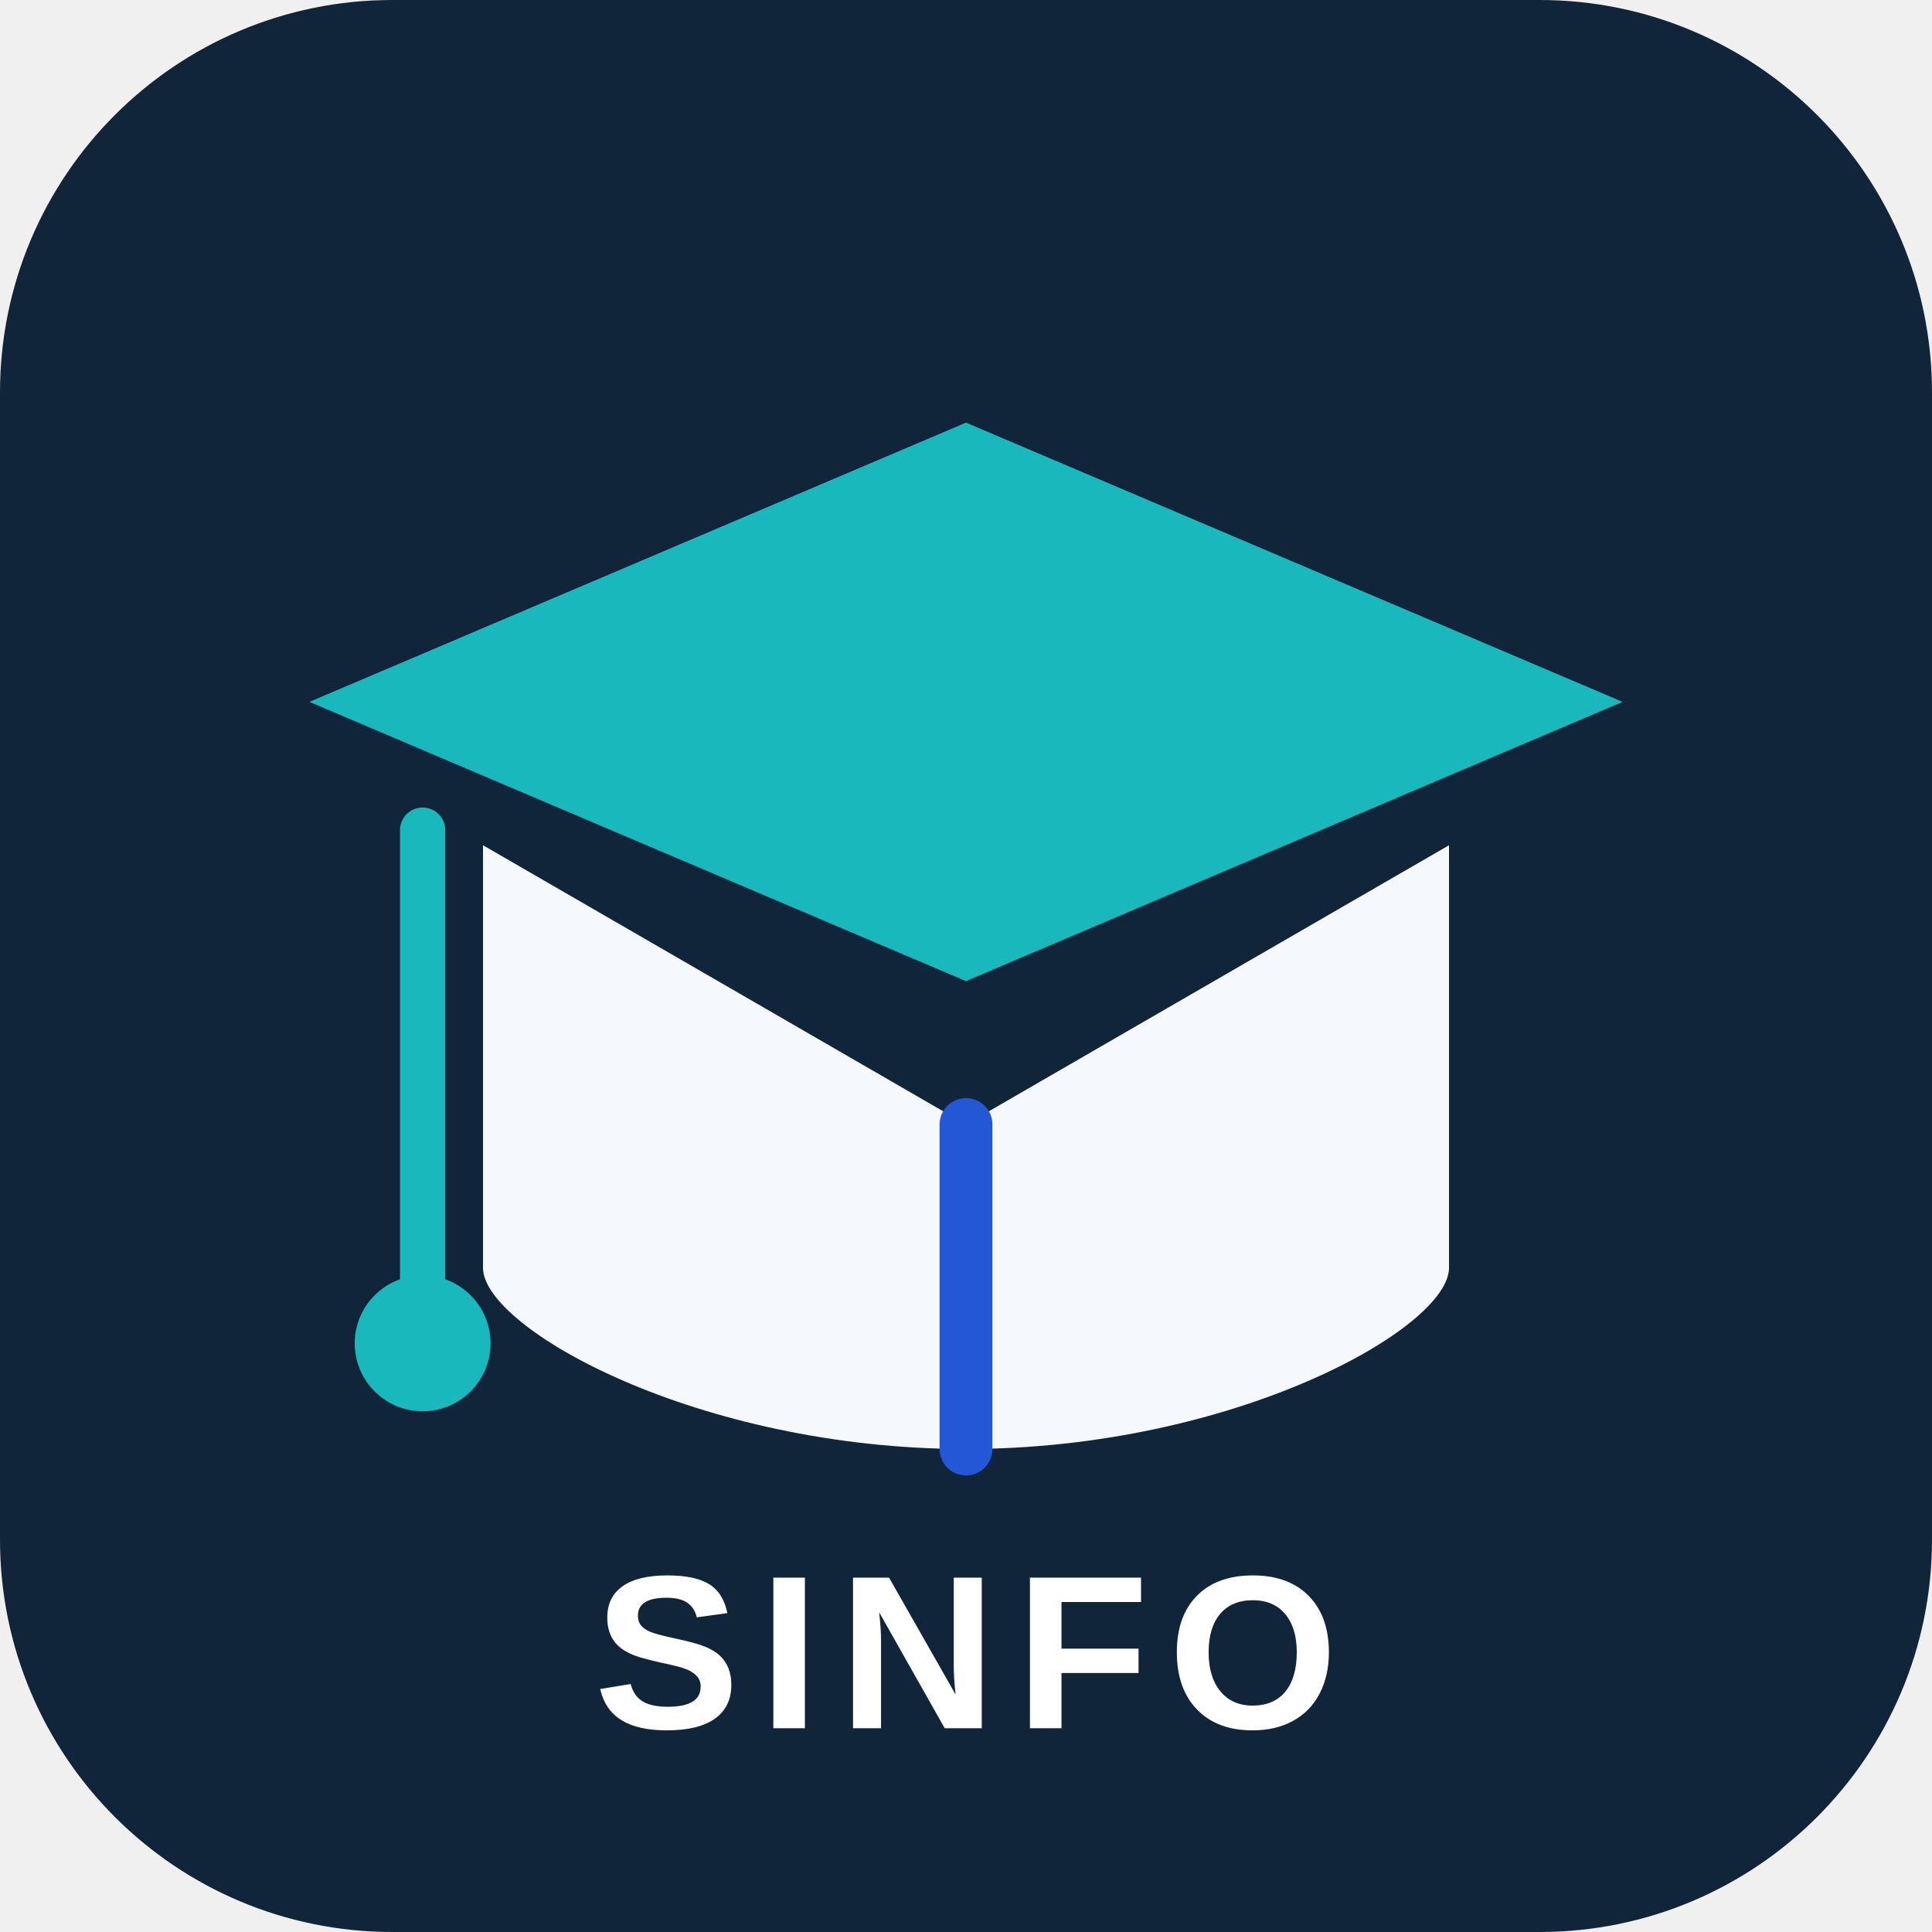
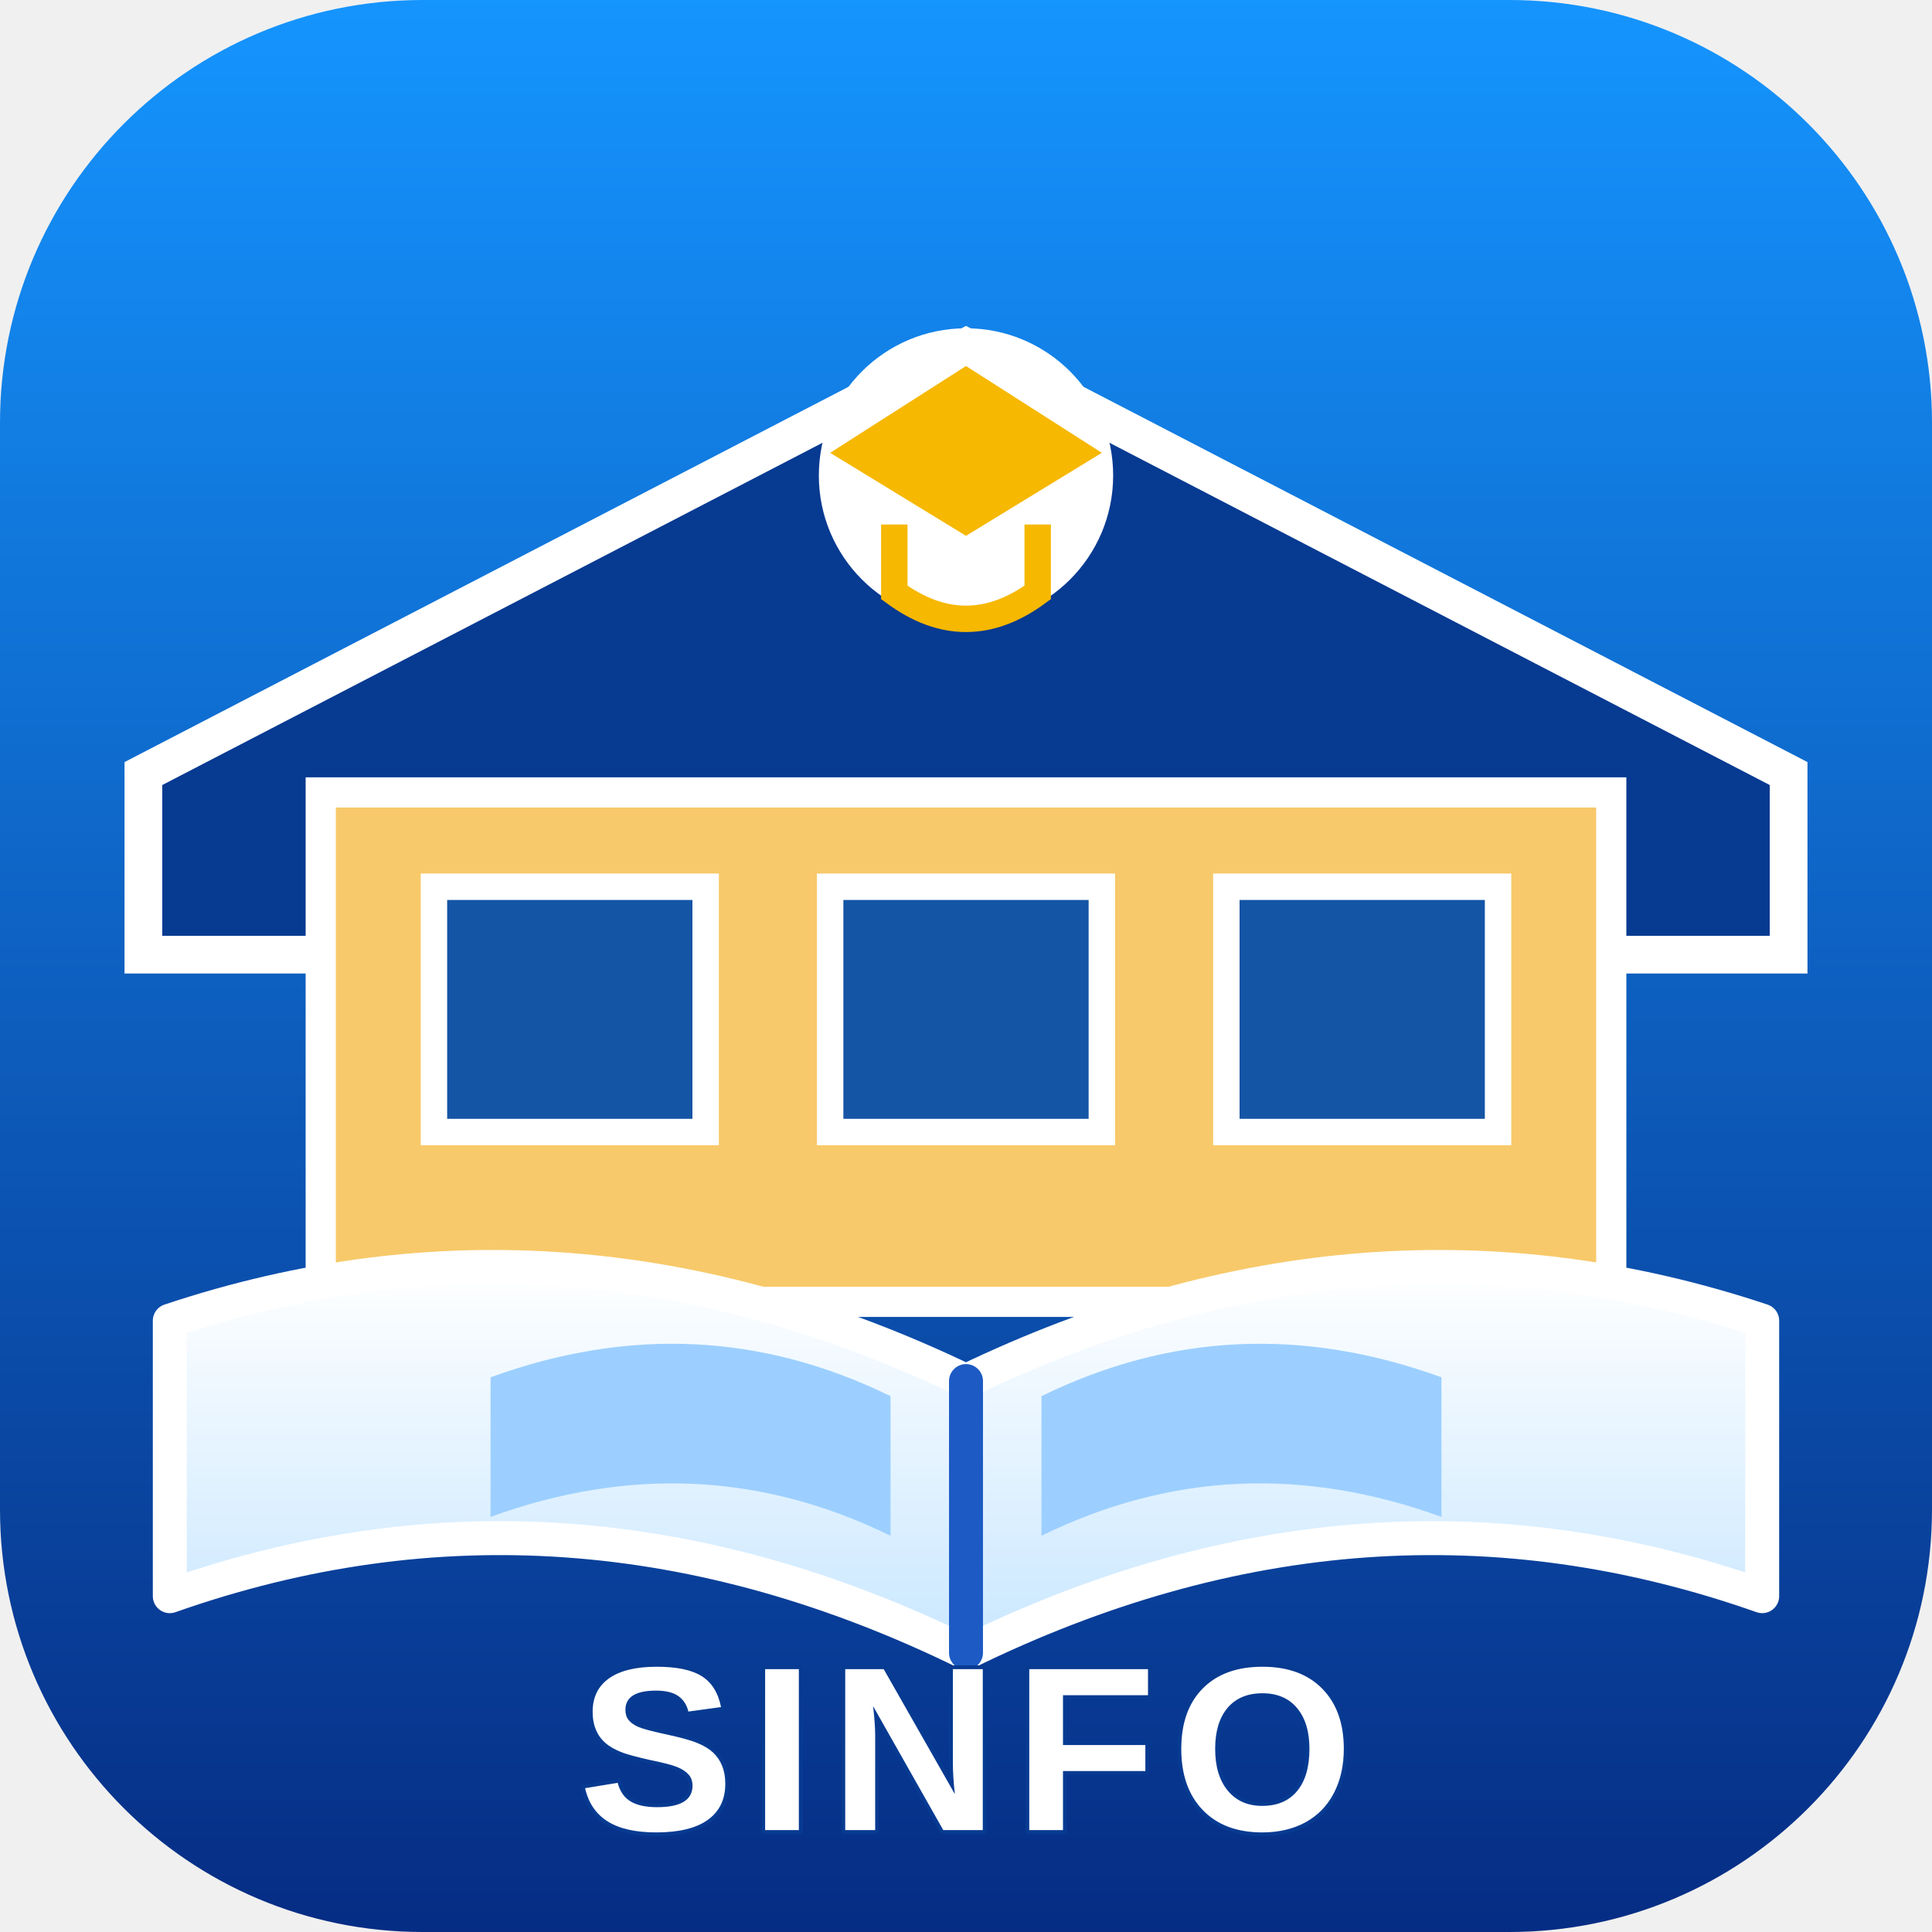
<svg xmlns="http://www.w3.org/2000/svg" viewBox="0 0 512 512">
-   <rect width="512" height="512" rx="104" fill="#10243a" />
-   <path d="M82 186 256 112l174 74-174 74z" fill="#18b8bd" />
-   <path d="M128 224v112c0 16 57 48 128 48s128-32 128-48V224l-128 74z" fill="#f5f8fc" />
-   <path d="M256 298v86" stroke="#2457d6" stroke-width="14" stroke-linecap="round" />
-   <path d="M112 220v122" stroke="#18b8bd" stroke-width="12" stroke-linecap="round" />
-   <circle cx="112" cy="356" r="18" fill="#18b8bd" />
-   <text x="256" y="458" text-anchor="middle" font-family="Arial,Helvetica,sans-serif" font-size="58" font-weight="800" letter-spacing="5" fill="#fff">SINFO</text>
+   <defs>
+     <linearGradient id="bg" x2="0" y2="1">
+       <stop stop-color="#1595ff" />
+       <stop offset="1" stop-color="#062c83" />
+     </linearGradient>
+     <linearGradient id="book" x2="0" y2="1">
+       <stop stop-color="#fff" />
+       <stop offset="1" stop-color="#c9e7ff" />
+     </linearGradient>
+   </defs>
+   <rect width="512" height="512" rx="112" fill="url(#bg)" />
+   <path d="M38 205 256 92l218 113v48H38z" fill="#073a91" stroke="#fff" stroke-width="10" />
+   <path d="M85 210h342v135H85z" fill="#f7c96a" stroke="#fff" stroke-width="8" />
+   <path d="M115 235h72v65h-72zm105 0h72v65h-72zm105 0h72v65h-72z" fill="#1455a6" stroke="#fff" stroke-width="7" />
+   <path d="M45 350Q150 315 256 366q106-51 211-16v73q-105-37-211 15Q150 386 45 423z" fill="url(#book)" stroke="#fff" stroke-width="9" stroke-linejoin="round" />
+   <path d="M256 366v72" stroke="#1d5ac4" stroke-width="9" stroke-linecap="round" />
+   <path d="M130 365q55-20 106 5v37q-51-25-106-5zm252 0q-55-20-106 5v37q51-25 106-5z" fill="#9ccfff" />
+   <circle cx="256" cy="126" r="39" fill="#fff" />
+   <path d="m220 120 36-23 36 23-36 22z" fill="#f6b800" />
+   <path d="M237 139v18q19 14 38 0v-18" fill="none" stroke="#f6b800" stroke-width="7" />
+   <text x="256" y="485" text-anchor="middle" font-family="Arial,Helvetica,sans-serif" font-size="62" font-weight="900" letter-spacing="4" fill="#fff" stroke="#073a91" stroke-width="2" paint-order="stroke">SINFO</text>
</svg>
